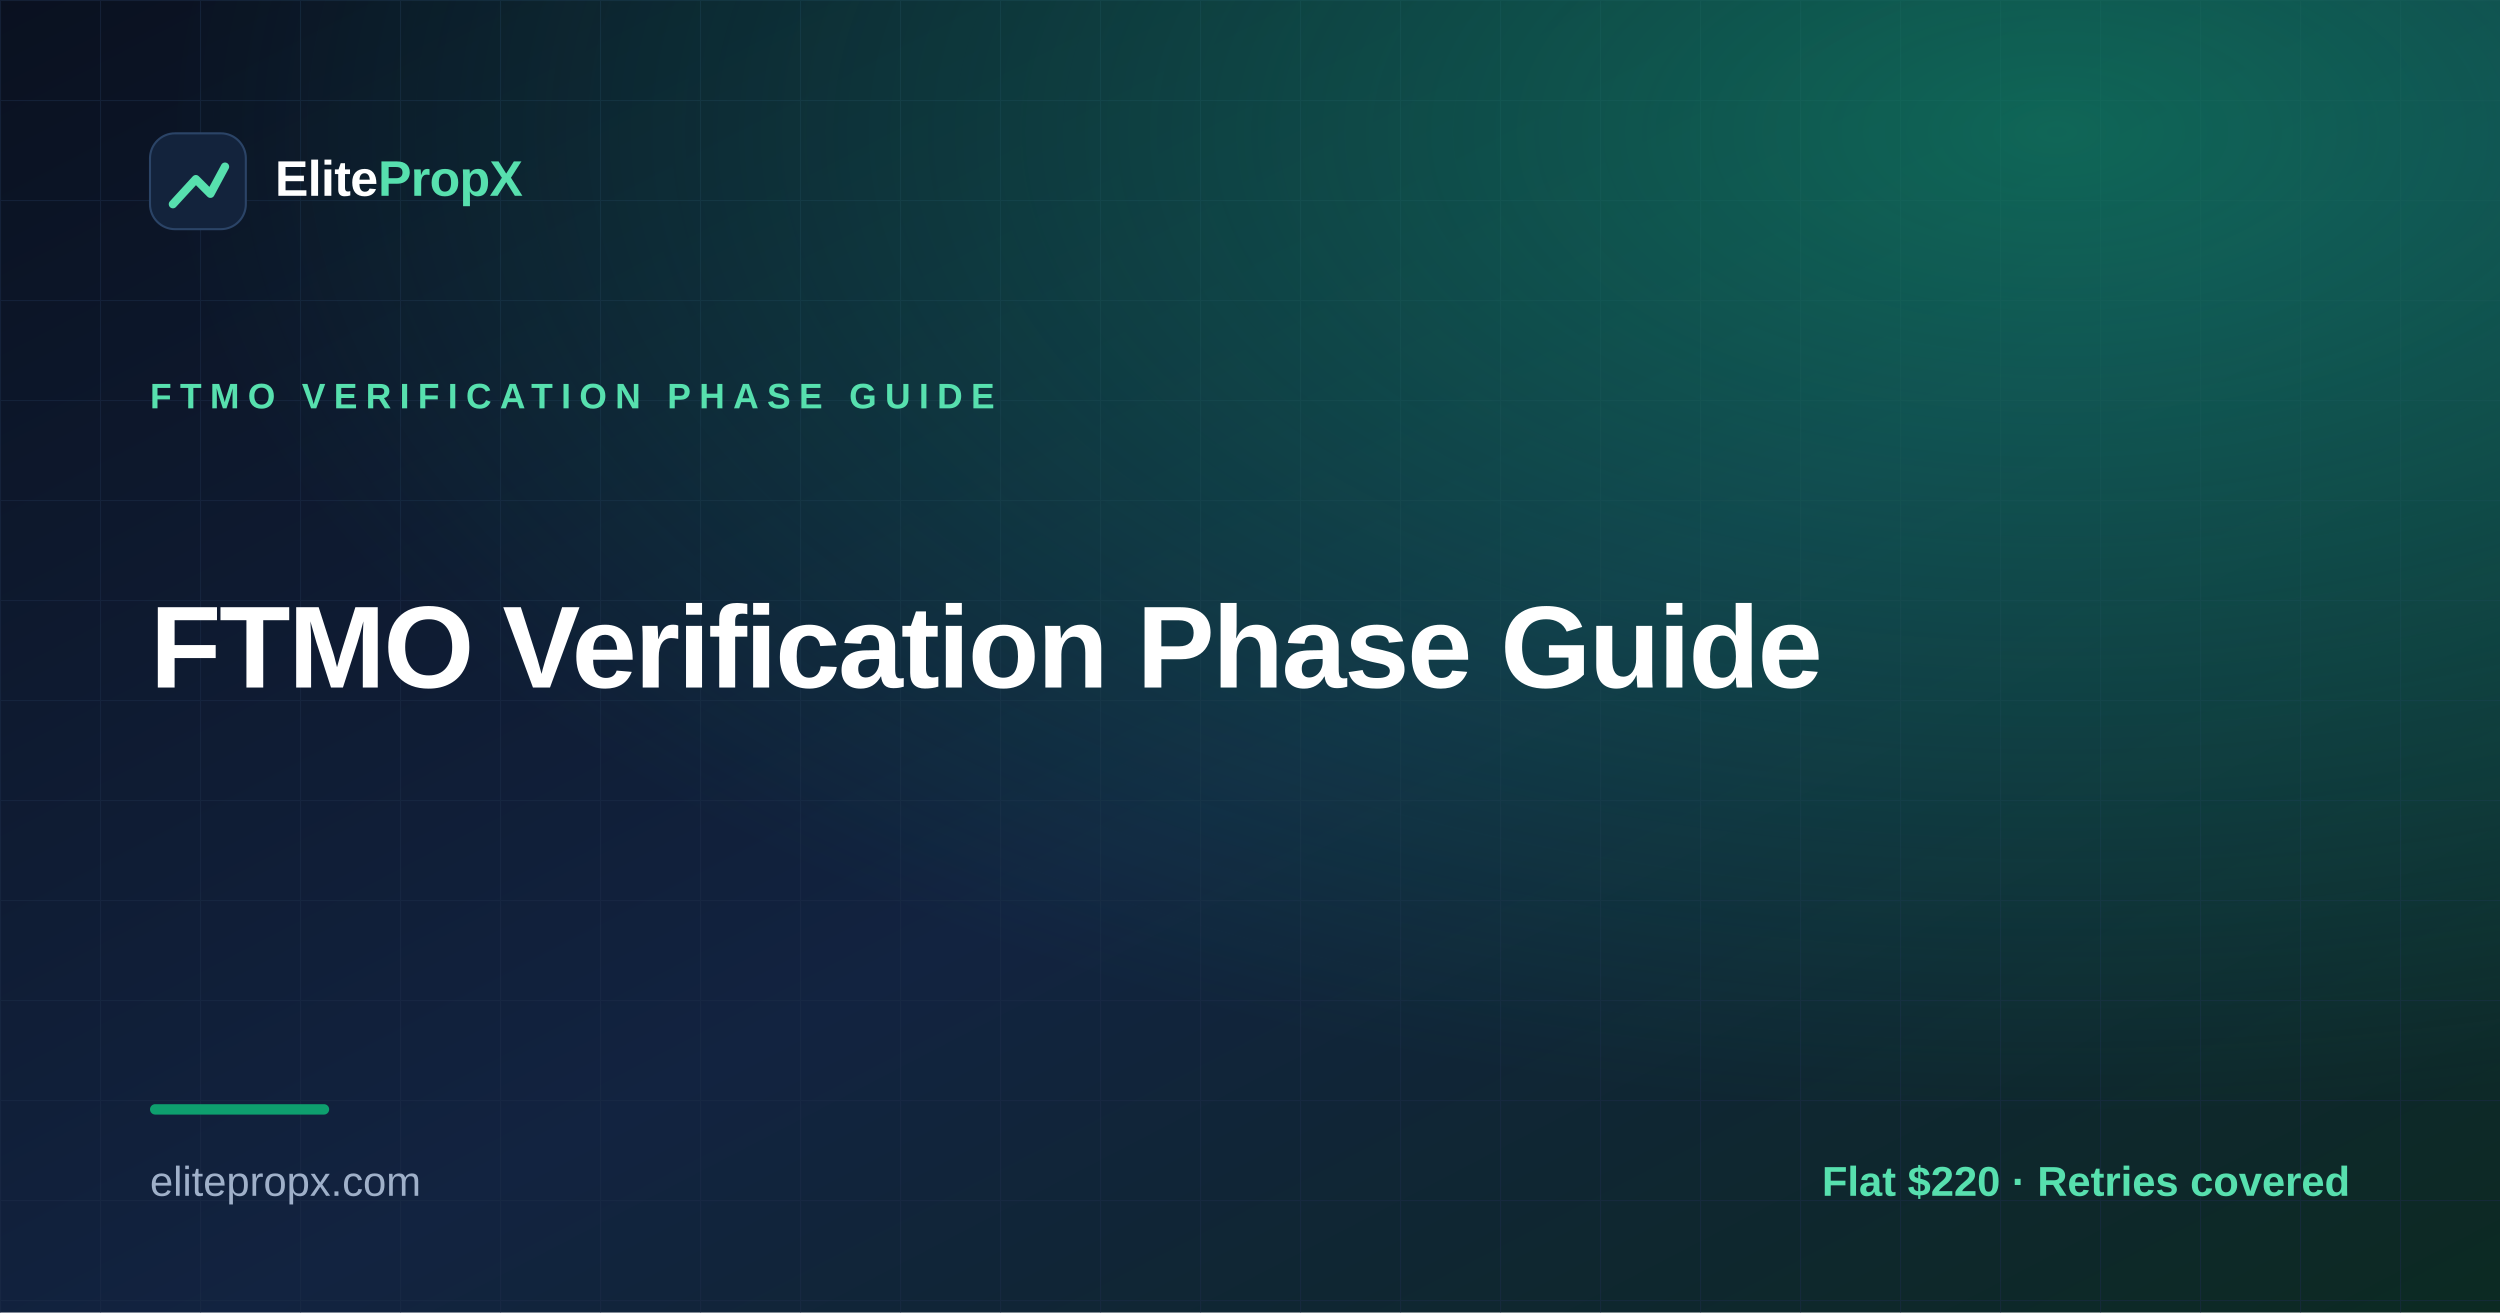
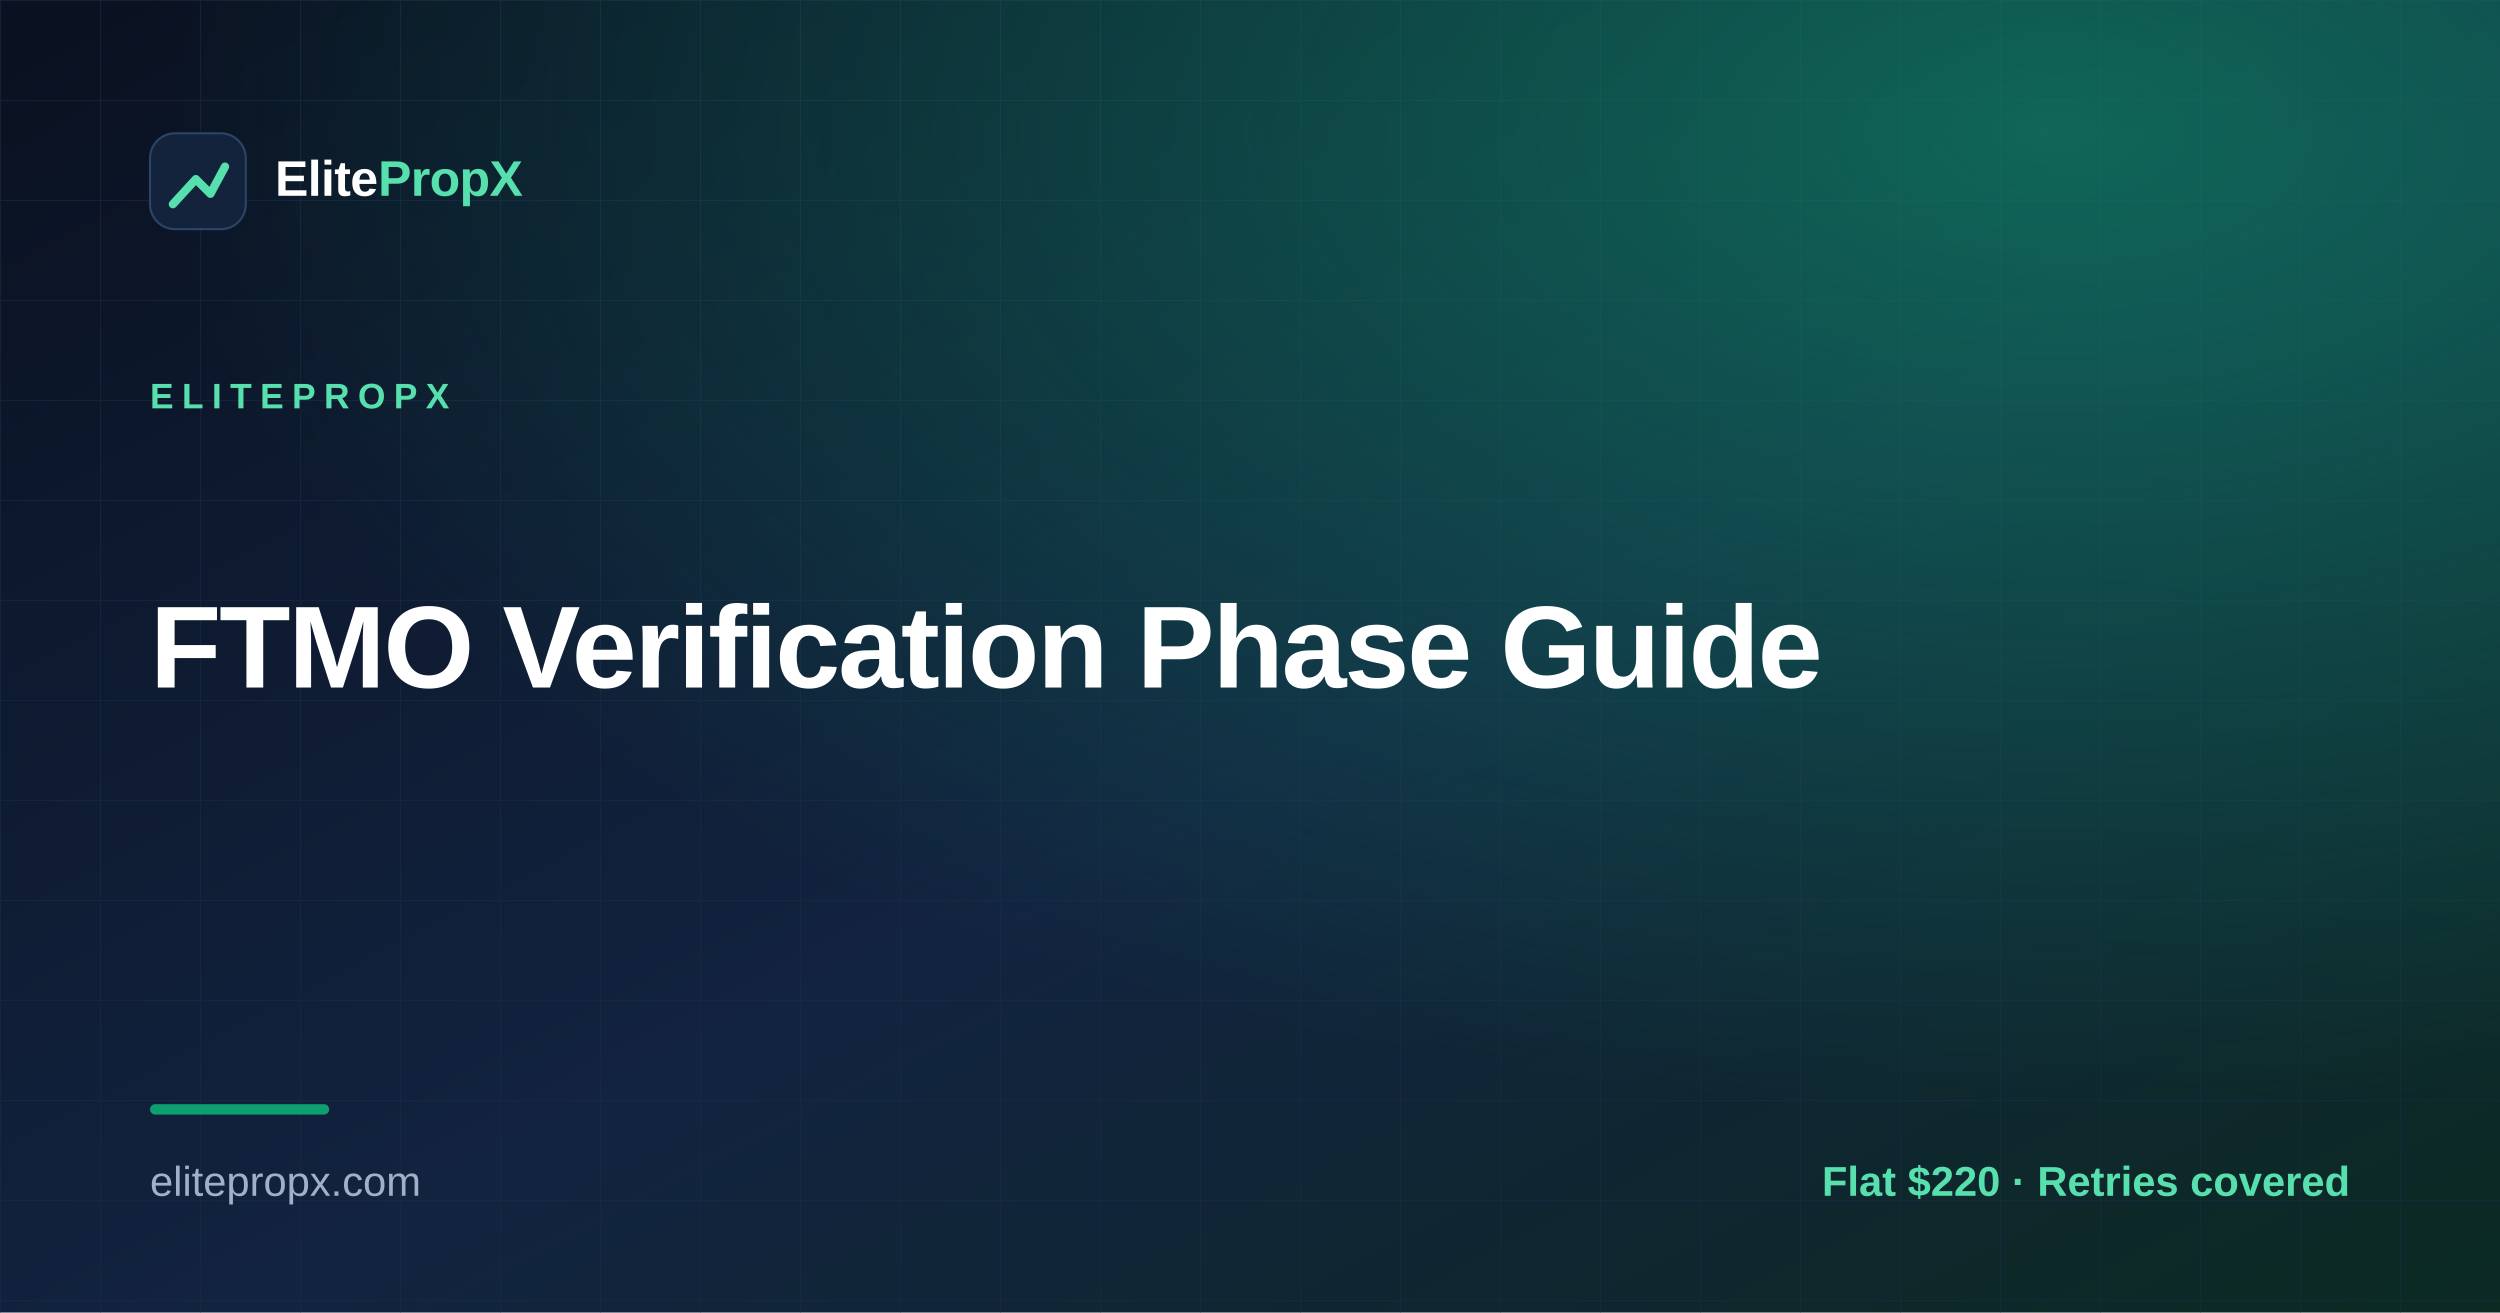
<svg xmlns="http://www.w3.org/2000/svg" width="1200" height="630" viewBox="0 0 1200 630" role="img" aria-label="FTMO Verification Phase Guide" font-family="Arial, Helvetica, 'Segoe UI', sans-serif">
  <defs>
    <linearGradient id="bg" x1="0" y1="0" x2="1" y2="1">
      <stop offset="0" stop-color="#0a1120" />
      <stop offset="0.55" stop-color="#122340" />
      <stop offset="1" stop-color="#0c2a22" />
    </linearGradient>
    <radialGradient id="glow" cx="0.82" cy="0.1" r="0.75">
      <stop offset="0" stop-color="#0e9f6e" stop-opacity="0.55" />
      <stop offset="1" stop-color="#0e9f6e" stop-opacity="0" />
    </radialGradient>
    <pattern id="ogg" width="48" height="48" patternUnits="userSpaceOnUse">
      <path d="M 48 0 L 0 0 0 48" fill="none" stroke="#1b2c47" stroke-width="1" />
    </pattern>
  </defs>
  <rect width="1200" height="630" fill="url(#bg)" />
  <rect width="1200" height="630" fill="url(#ogg)" opacity="0.55" />
  <rect width="1200" height="630" fill="url(#glow)" />
  <g transform="translate(72,64)">
    <rect width="46" height="46" rx="12" fill="#13233c" stroke="#2b4467" />
    <path d="M11 34 L22 22 L29 29 L36 16" fill="none" stroke="#57e0ae" stroke-width="4" stroke-linecap="round" stroke-linejoin="round" />
  </g>
  <text x="132" y="94" font-family="Arial, Helvetica, 'Segoe UI', sans-serif" font-size="24" font-weight="800" fill="#ffffff" letter-spacing="-0.3">Elite<tspan fill="#57e0ae">PropX</tspan>
  </text>
-   <text x="72" y="196" font-family="Arial, Helvetica, 'Segoe UI', sans-serif" font-size="17" font-weight="800" fill="#57e0ae" letter-spacing="4">FTMO VERIFICATION PHASE GUIDE</text>
+   <text x="72" y="196" font-family="Arial, Helvetica, 'Segoe UI', sans-serif" font-size="17" font-weight="800" fill="#57e0ae" letter-spacing="4">ELITEPROPX</text>
  <text x="72" y="330" font-family="Arial, Helvetica, 'Segoe UI', sans-serif" font-size="56" font-weight="800" fill="#ffffff" letter-spacing="-1">FTMO Verification Phase Guide</text>
  <rect x="72" y="530" width="86" height="5" rx="2.5" fill="#0e9f6e" />
  <text x="72" y="574" font-family="Arial, Helvetica, 'Segoe UI', sans-serif" font-size="20" fill="#9fb0c9">elitepropx.com</text>
  <text x="1128" y="574" font-family="Arial, Helvetica, 'Segoe UI', sans-serif" font-size="20" font-weight="700" fill="#57e0ae" text-anchor="end">Flat $220 · Retries covered</text>
</svg>
